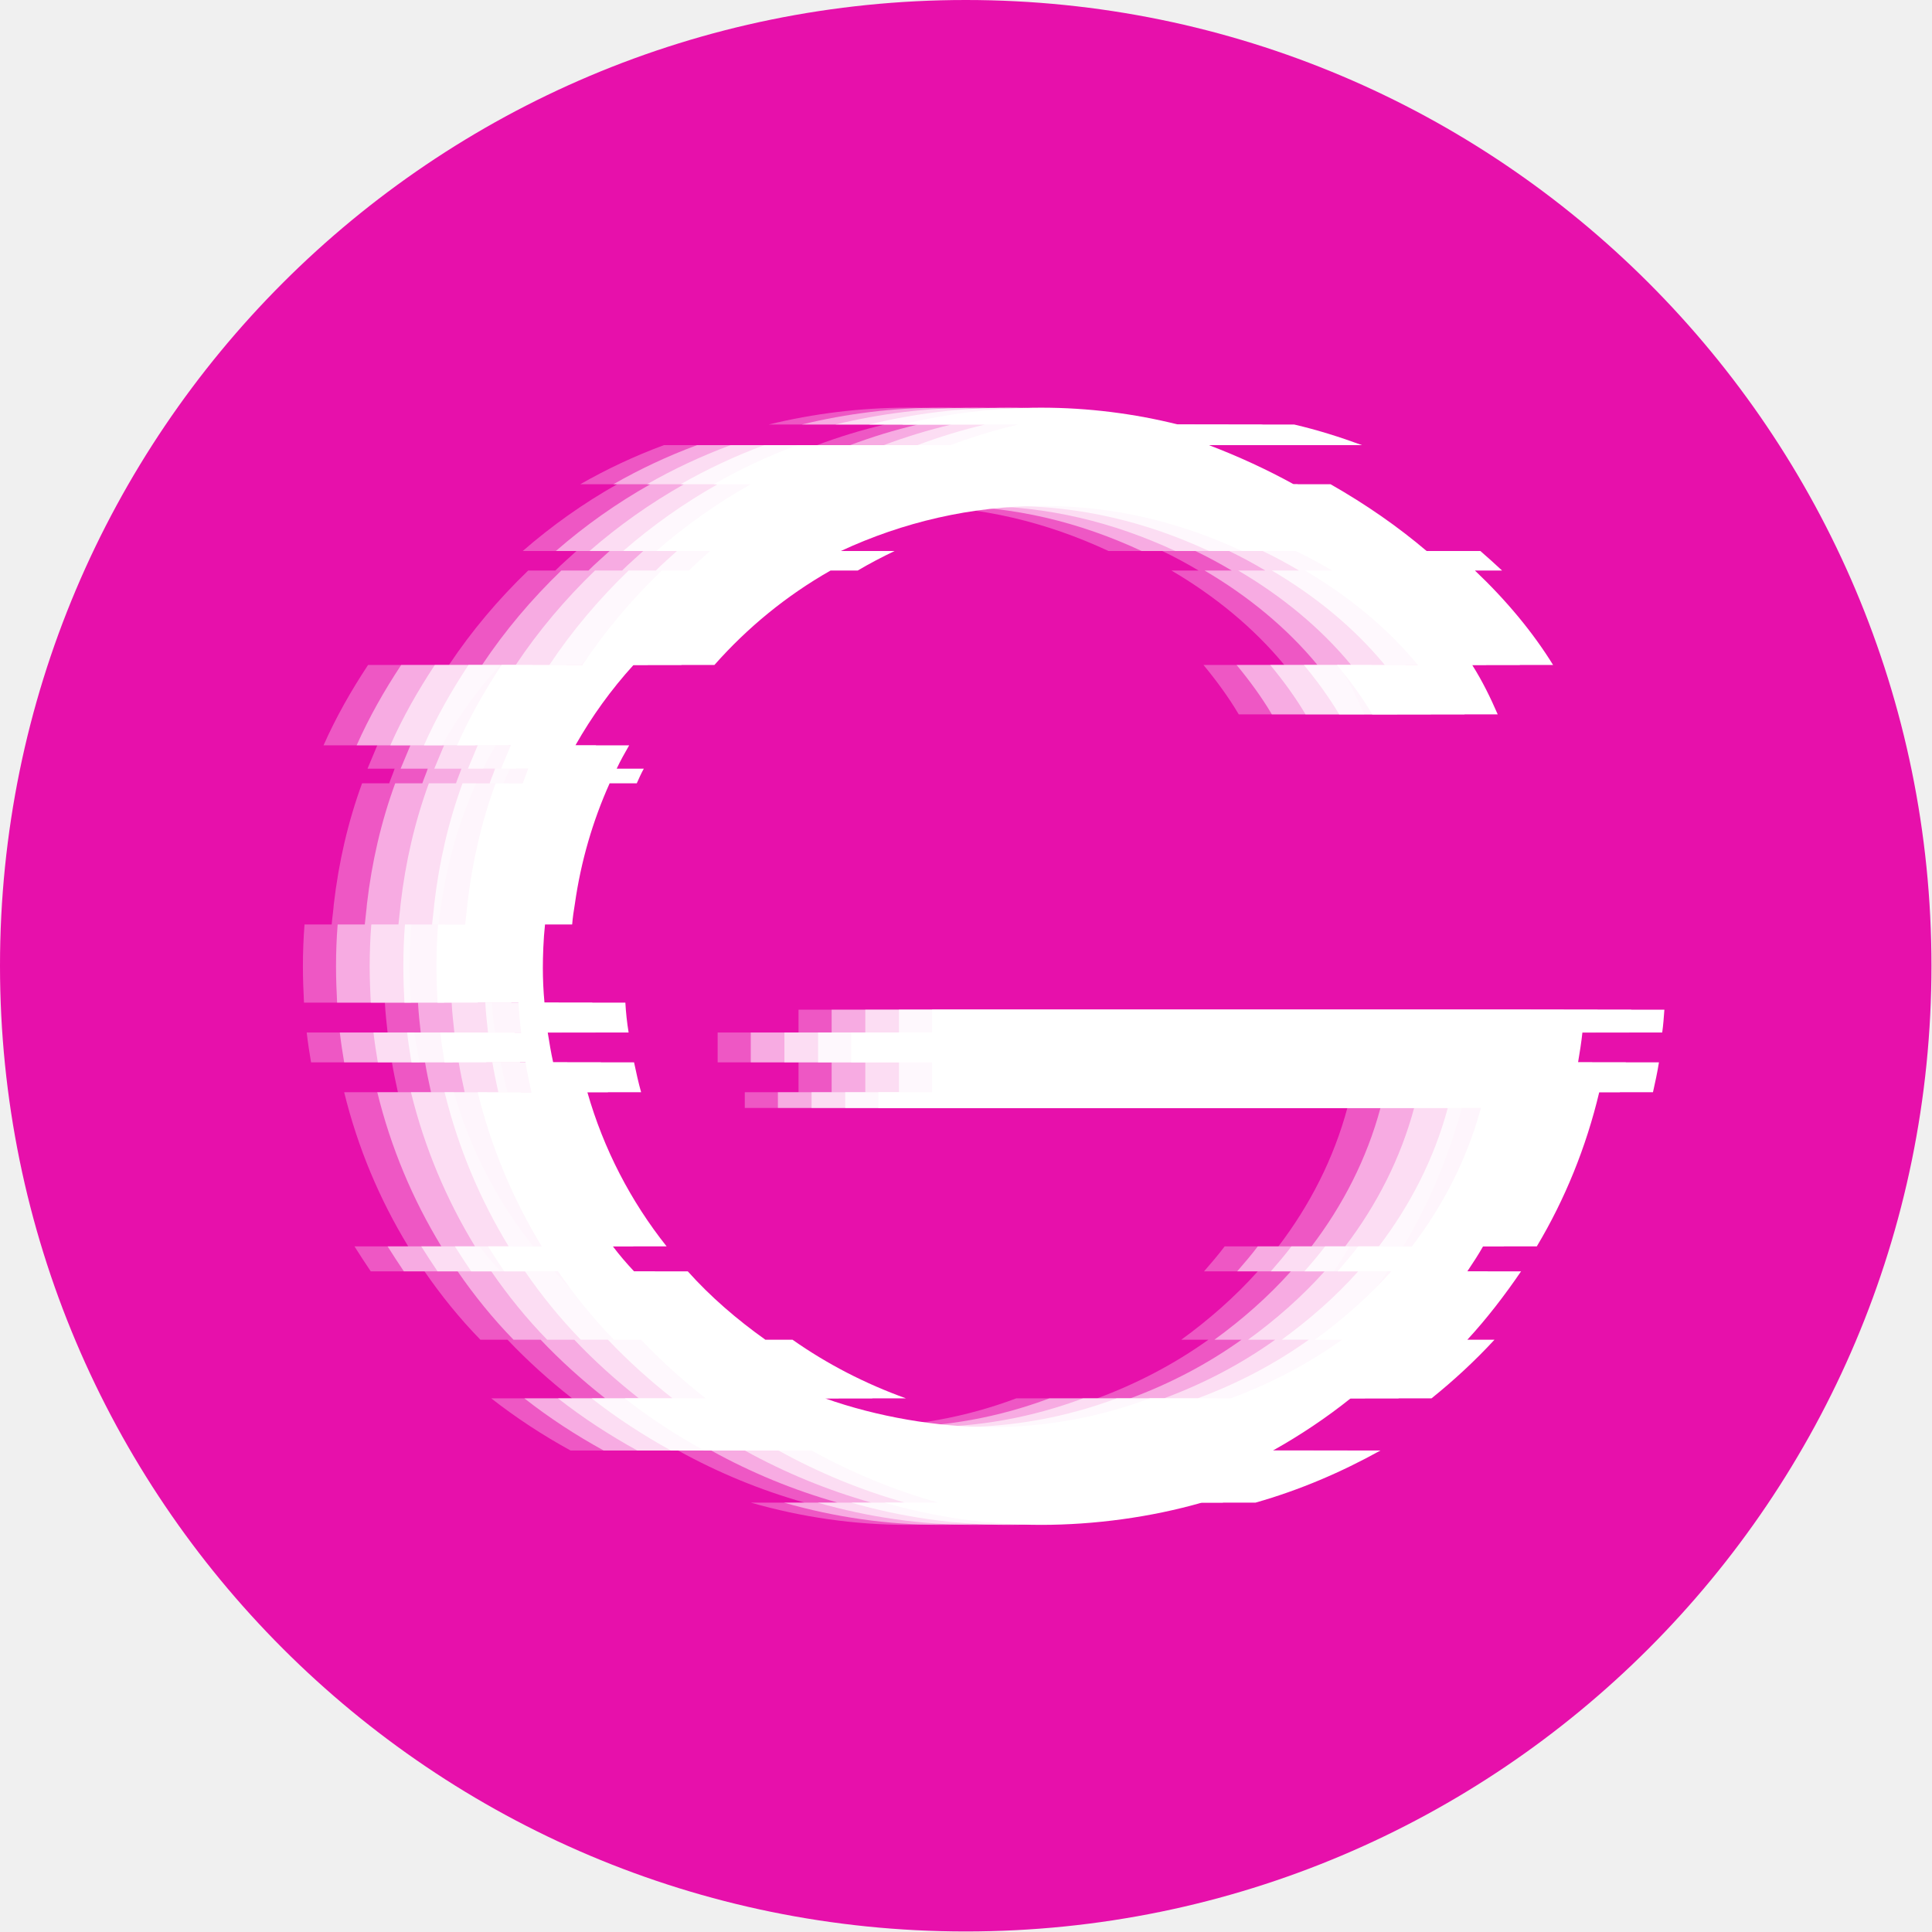
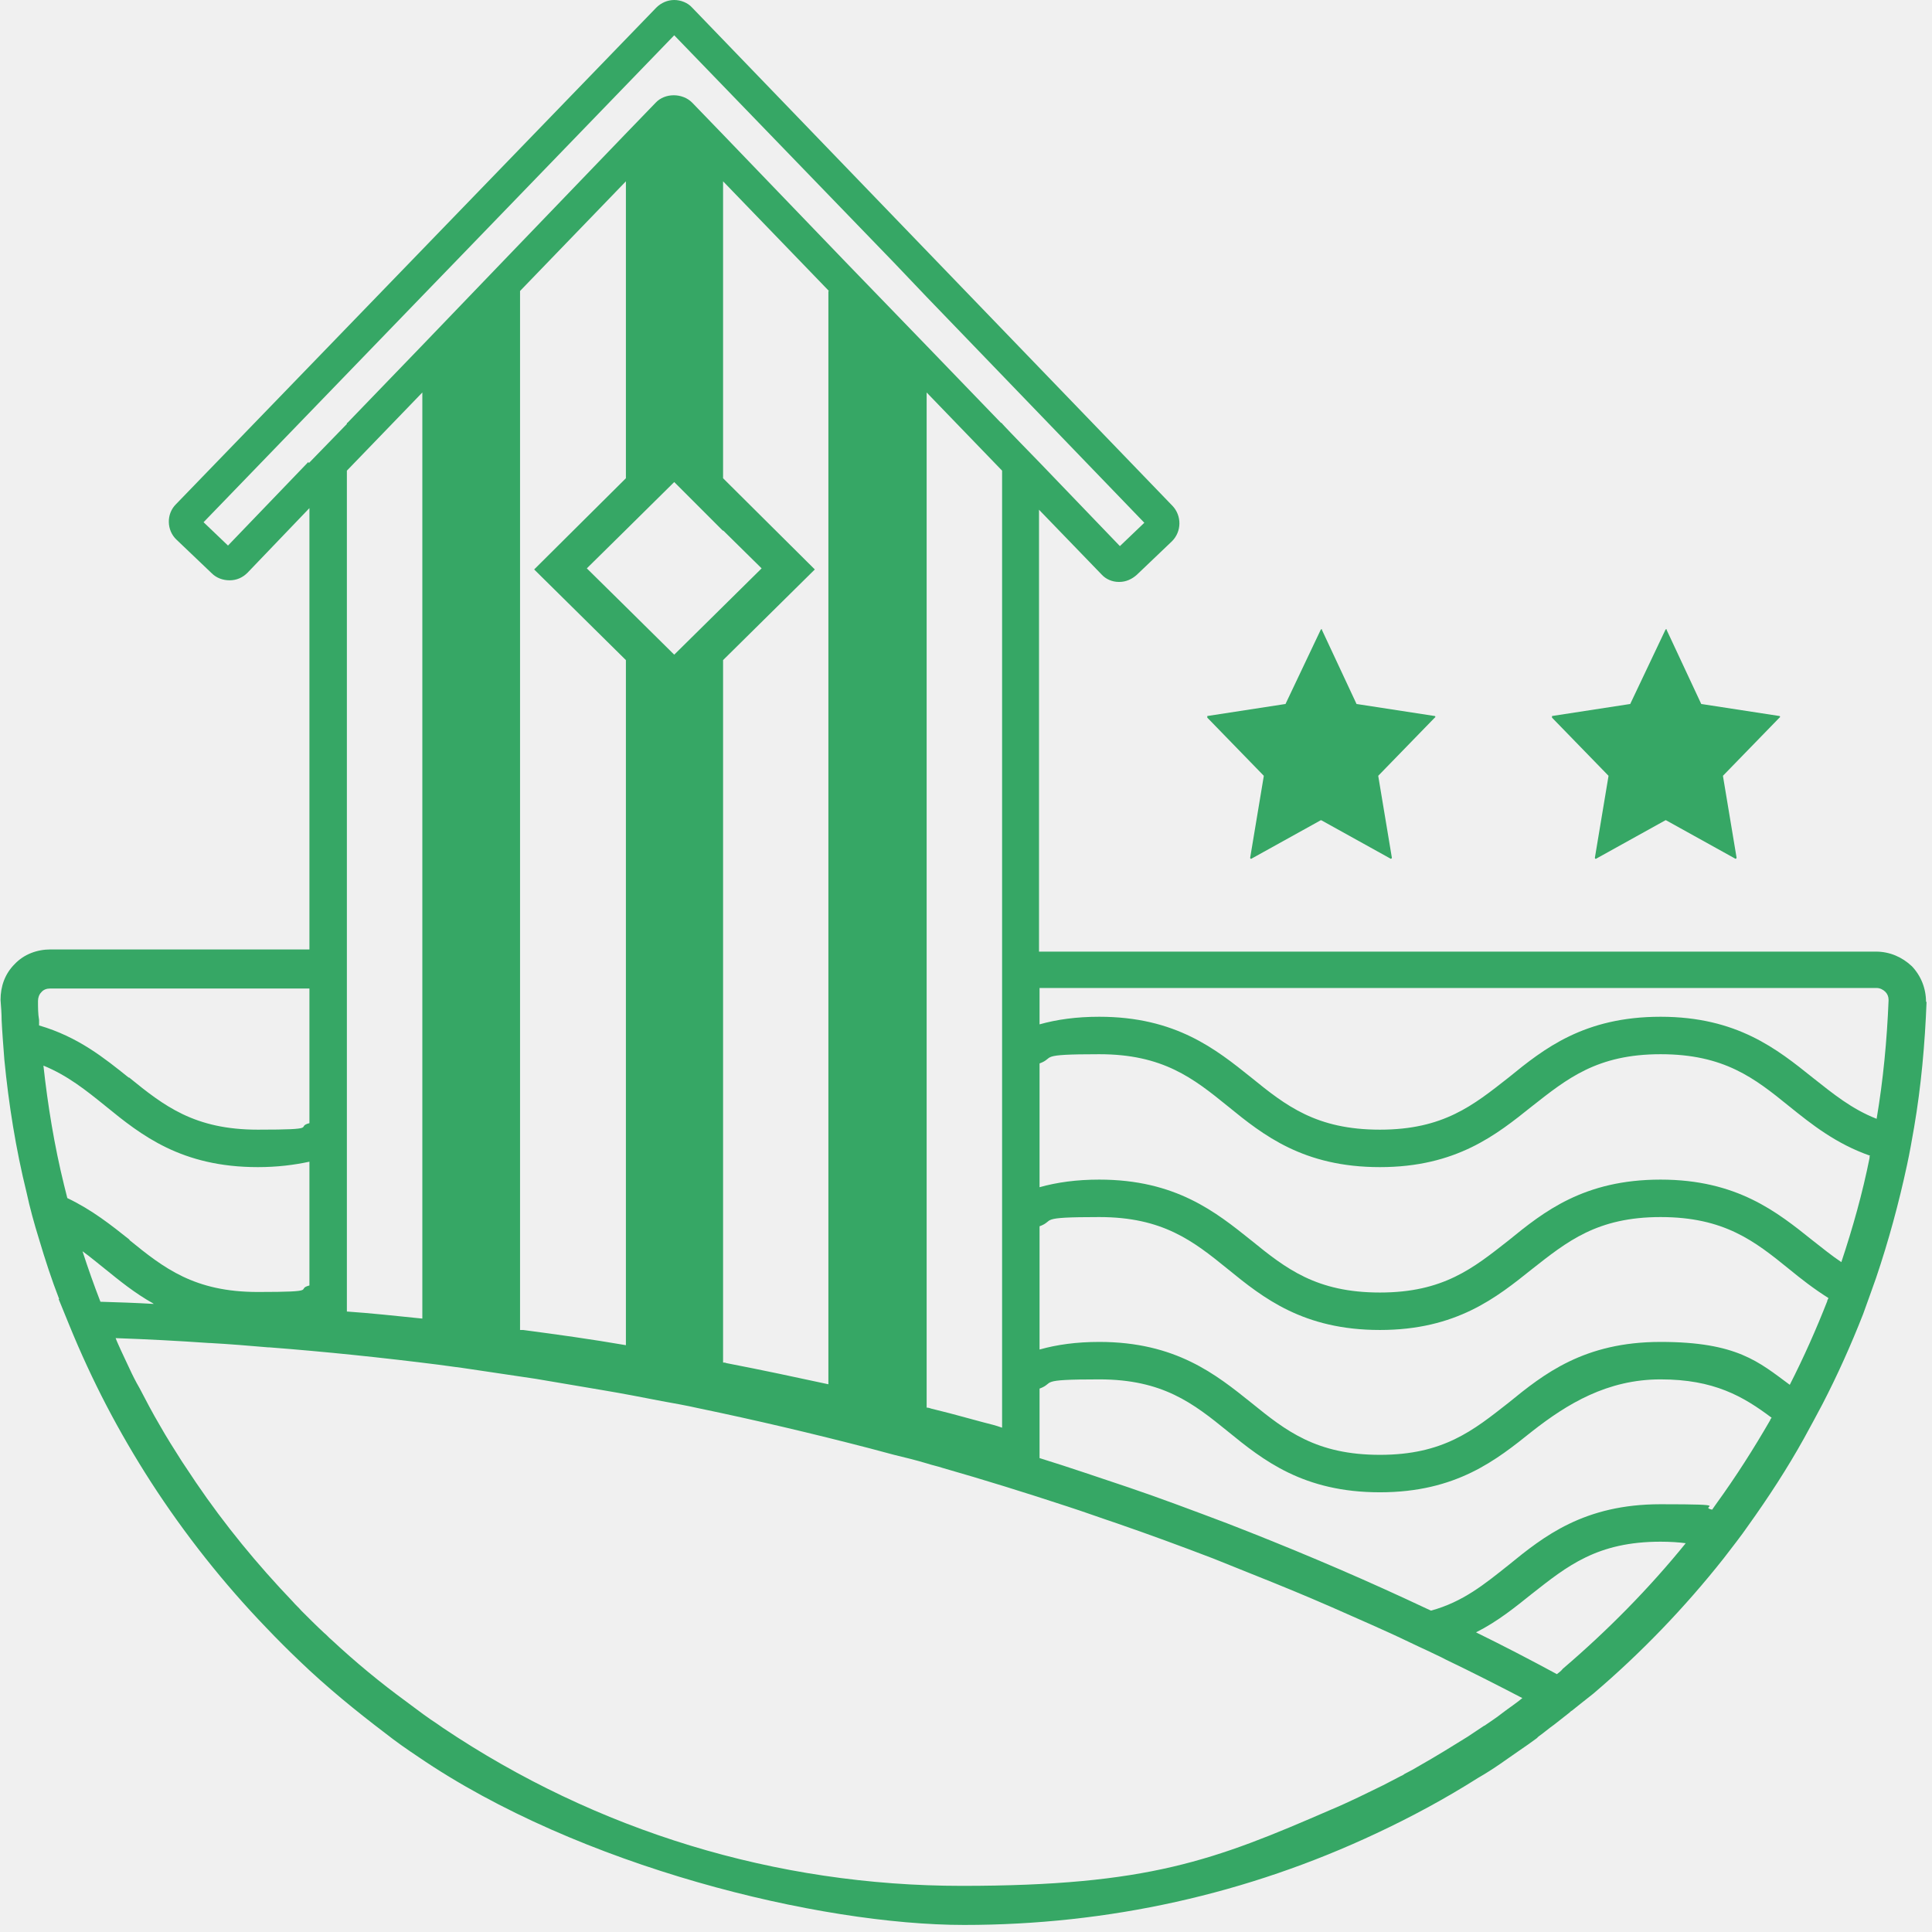
- <svg xmlns="http://www.w3.org/2000/svg" id="Construction" version="1.1" viewBox="0 0 355.9 355.9">
+ <svg xmlns="http://www.w3.org/2000/svg" version="1.1" viewBox="0 0 355.9 355.9">
  <defs>
    <style>
      .cls-1 {
-         opacity: .6;
-       }
- 
-       .cls-1, .cls-2, .cls-3, .cls-4, .cls-5, .cls-6, .cls-7 {
-         stroke-width: 0px;
-       }
- 
-       .cls-1, .cls-2, .cls-4, .cls-5, .cls-6, .cls-7 {
-         fill: #fff;
-       }
- 
-       .cls-2 {
-         opacity: .3;
-       }
- 
-       .cls-3 {
-         fill: #e710ab;
-       }
- 
-       .cls-4 {
-         opacity: .8;
-       }
- 
-       .cls-5 {
-         opacity: .5;
-       }
- 
-       .cls-7 {
-         opacity: 0;
+         fill: #36a765;
      }
    </style>
  </defs>
-   <circle class="cls-3" cx="177.9" cy="177.9" r="177.9" />
-   <g id="eLeGarage_Simple">
-     <path class="cls-7" d="M275.4,190.2c.2-1.4.3-2.8.4-4.2h-134.9v4.2h-14.9v5.5h14.9v5.5h-9.9v2.9h111c-2.5,9.3-6.9,17.9-12.7,25.5h-9.9c-1.2,1.6-2.5,3.1-3.8,4.6h9.9c-4.2,4.7-9,8.9-14.1,12.6h5c-6.3,4.5-13.2,8.1-20.5,10.8h-14.9c-9.3,3.5-19.3,5.3-29.2,5.3s-21-1.9-30.6-5.3h14.9c-7.5-2.7-14.5-6.3-20.9-10.8h-5c-5.2-3.7-10.1-7.9-14.3-12.6h-9.9c-1.4-1.5-2.7-3-3.9-4.6h9.9c-6.6-8.3-11.6-17.9-14.6-28.4h9.9c-.5-1.8-.9-3.6-1.3-5.5h-14.9c-.4-1.8-.7-3.6-1-5.5h14.9c-.3-1.8-.5-3.7-.6-5.5h-14.9c-.2-2.1-.3-4.3-.3-6.4s.1-5.3.4-8h5c.1-1.3.3-2.6.5-3.8,1.1-7.8,3.3-15.3,6.4-22.2h5c.4-.9.8-1.8,1.3-2.7h-5c.7-1.5,1.5-2.9,2.3-4.3h-9.9c3-5.3,6.6-10.3,10.7-14.8h14.9c6.1-6.9,13.3-12.8,21.4-17.4h5c2.2-1.3,4.5-2.5,6.8-3.6h-9.9c11.4-5.3,24-8.3,37.2-8.3s25.3,3,36.7,8.3h9.9c2.3,1.1,4.5,2.3,6.7,3.6h-5c8,4.7,15.1,10.5,20.8,17.4h-14.9c2.4,2.9,4.6,5.9,6.5,9.1h23.1c-1.3-3-2.8-6.1-4.7-9.1h14.9c-3.7-6-8.6-11.9-14.4-17.4h5c-1.3-1.2-2.6-2.4-4-3.6h-9.9c-5.3-4.5-11.2-8.6-17.7-12.3h-6.8c-4.9-2.7-10.1-5.1-15.6-7.2h28.2c-4.1-1.5-8.2-2.8-12.5-3.8h-21.4c-8-2-16.5-3.1-25.2-3.1s-17.4,1.1-25.6,3.1h21.4c-4.3,1-8.5,2.3-12.5,3.8h-28.2c-5.4,2-10.5,4.4-15.4,7.2h6.8c-6.2,3.5-12,7.6-17.4,12.3h9.9c-1.3,1.2-2.6,2.3-3.9,3.6h-5c-5.5,5.3-10.4,11.1-14.6,17.4h-14.9c-3.1,4.7-5.9,9.6-8.2,14.8h9.9c-.6,1.4-1.2,2.9-1.8,4.3h5c-.3.9-.7,1.8-1,2.7h-5c-2.6,7.1-4.3,14.5-5.2,22.2-.1,1.3-.3,2.6-.4,3.8h-5c-.2,2.5-.3,5.1-.3,7.7s.1,4.5.2,6.7h14.9c.1,1.9.3,3.7.5,5.5h-14.9c.2,1.8.5,3.7.8,5.5h14.9c.3,1.8.7,3.7,1.1,5.5h-9.9c2.5,10.2,6.5,19.7,11.8,28.4h-9.9c1,1.6,2,3.1,3,4.6h9.9c3.1,4.5,6.5,8.7,10.3,12.6h5c3.7,3.9,7.7,7.5,11.9,10.8h-14.9c4.6,3.6,9.5,6.8,14.6,9.6h19.8c7.4,4.1,15.2,7.3,23.3,9.6h-9.9c9.4,2.7,19.1,4.1,28.9,4.1s20.2-1.4,29.6-4.1h9.9c8.1-2.3,15.8-5.6,23-9.6h-19.8c5-2.8,9.8-6,14.3-9.6h14.9c4.1-3.3,8-6.9,11.6-10.8h-5c3.6-3.9,6.9-8.2,9.9-12.6h-9.9c1-1.5,2-3,2.9-4.6h9.9c5.2-8.7,9.1-18.3,11.5-28.4h9.9c.4-1.8.8-3.6,1.1-5.5h-14.9c.3-1.8.6-3.6.8-5.5h14.9Z" />
-     <path class="cls-2" d="M281.6,190.2c.2-1.4.3-2.8.4-4.2h-134.9v4.2h-14.9v5.5h14.9v5.5h-9.9v2.9h111c-2.5,9.3-6.9,17.9-12.7,25.5h-9.9c-1.2,1.6-2.5,3.1-3.8,4.6h9.9c-4.2,4.7-9,8.9-14.1,12.6h5c-6.3,4.5-13.2,8.1-20.5,10.8h-14.9c-9.3,3.5-19.3,5.3-29.2,5.3s-21-1.9-30.6-5.3h14.9c-7.5-2.7-14.5-6.3-20.9-10.8h-5c-5.2-3.7-10.1-7.9-14.3-12.6h-9.9c-1.4-1.5-2.7-3-3.9-4.6h9.9c-6.6-8.3-11.6-17.9-14.6-28.4h9.9c-.5-1.8-.9-3.6-1.3-5.5h-14.9c-.4-1.8-.7-3.6-1-5.5h14.9c-.3-1.8-.5-3.7-.6-5.5h-14.9c-.2-2.1-.3-4.3-.3-6.4s.1-5.3.4-8h5c.1-1.3.3-2.6.5-3.8,1.1-7.8,3.3-15.3,6.4-22.2h5c.4-.9.8-1.8,1.3-2.7h-5c.7-1.5,1.5-2.9,2.3-4.3h-9.9c3-5.3,6.6-10.3,10.7-14.8h14.9c6.1-6.9,13.3-12.8,21.4-17.4h5c2.2-1.3,4.5-2.5,6.8-3.6h-9.9c11.4-5.3,24-8.3,37.2-8.3s25.3,3,36.7,8.3h9.9c2.3,1.1,4.5,2.3,6.7,3.6h-5c8,4.7,15.1,10.5,20.8,17.4h-14.9c2.4,2.9,4.6,5.9,6.5,9.1h23.1c-1.3-3-2.8-6.1-4.7-9.1h14.9c-3.7-6-8.6-11.9-14.4-17.4h5c-1.3-1.2-2.6-2.4-4-3.6h-9.9c-5.3-4.5-11.2-8.6-17.7-12.3h-6.8c-4.9-2.7-10.1-5.1-15.6-7.2h28.2c-4.1-1.5-8.2-2.8-12.5-3.8h-21.4c-8-2-16.5-3.1-25.2-3.1s-17.4,1.1-25.6,3.1h21.4c-4.3,1-8.5,2.3-12.5,3.8h-28.2c-5.4,2-10.5,4.4-15.4,7.2h6.8c-6.2,3.5-12,7.6-17.4,12.3h9.9c-1.3,1.2-2.6,2.3-3.9,3.6h-5c-5.5,5.3-10.4,11.1-14.6,17.4h-14.9c-3.1,4.7-5.9,9.6-8.2,14.8h9.9c-.6,1.4-1.2,2.9-1.8,4.3h5c-.3.9-.7,1.8-1,2.7h-5c-2.6,7.1-4.3,14.5-5.2,22.2-.1,1.3-.3,2.6-.4,3.8h-5c-.2,2.5-.3,5.1-.3,7.7s.1,4.5.2,6.7h14.9c.1,1.9.3,3.7.5,5.5h-14.9c.2,1.8.5,3.7.8,5.5h14.9c.3,1.8.7,3.7,1.1,5.5h-9.9c2.5,10.2,6.5,19.7,11.8,28.4h-9.9c1,1.6,2,3.1,3,4.6h9.9c3.1,4.5,6.5,8.7,10.3,12.6h5c3.7,3.9,7.7,7.5,11.9,10.8h-14.9c4.6,3.6,9.5,6.8,14.6,9.6h19.8c7.4,4.1,15.2,7.3,23.3,9.6h-9.9c9.4,2.7,19.1,4.1,28.9,4.1s20.2-1.4,29.6-4.1h9.9c8.1-2.3,15.8-5.6,23-9.6h-19.8c5-2.8,9.8-6,14.3-9.6h14.9c4.1-3.3,8-6.9,11.6-10.8h-5c3.6-3.9,6.9-8.2,9.9-12.6h-9.9c1-1.5,2-3,2.9-4.6h9.9c5.2-8.7,9.1-18.3,11.5-28.4h9.9c.4-1.8.8-3.6,1.1-5.5h-14.9c.3-1.8.6-3.6.8-5.5h14.9Z" />
-     <path class="cls-5" d="M287.7,190.2c.2-1.4.3-2.8.4-4.2h-134.9v4.2h-14.9v5.5h14.9v5.5h-9.9v2.9h111c-2.5,9.3-6.9,17.9-12.7,25.5h-9.9c-1.2,1.6-2.5,3.1-3.8,4.6h9.9c-4.2,4.7-9,8.9-14.1,12.6h5c-6.3,4.5-13.2,8.1-20.5,10.8h-14.9c-9.3,3.5-19.3,5.3-29.2,5.3s-21-1.9-30.6-5.3h14.9c-7.5-2.7-14.5-6.3-20.9-10.8h-5c-5.2-3.7-10.1-7.9-14.3-12.6h-9.9c-1.4-1.5-2.7-3-3.9-4.6h9.9c-6.6-8.3-11.6-17.9-14.6-28.4h9.9c-.5-1.8-.9-3.6-1.3-5.5h-14.9c-.4-1.8-.7-3.6-1-5.5h14.9c-.3-1.8-.5-3.7-.6-5.5h-14.9c-.2-2.1-.3-4.3-.3-6.4s.1-5.3.4-8h5c.1-1.3.3-2.6.5-3.8,1.1-7.8,3.3-15.3,6.4-22.2h5c.4-.9.8-1.8,1.3-2.7h-5c.7-1.5,1.5-2.9,2.3-4.3h-9.9c3-5.3,6.6-10.3,10.7-14.8h14.9c6.1-6.9,13.3-12.8,21.4-17.4h5c2.2-1.3,4.5-2.5,6.8-3.6h-9.9c11.4-5.3,24-8.3,37.2-8.3s25.3,3,36.7,8.3h9.9c2.3,1.1,4.5,2.3,6.7,3.6h-5c8,4.7,15.1,10.5,20.8,17.4h-14.9c2.4,2.9,4.6,5.9,6.5,9.1h23.1c-1.3-3-2.8-6.1-4.7-9.1h14.9c-3.7-6-8.6-11.9-14.4-17.4h5c-1.3-1.2-2.6-2.4-4-3.6h-9.9c-5.3-4.5-11.2-8.6-17.7-12.3h-6.8c-4.9-2.7-10.1-5.1-15.6-7.2h28.2c-4.1-1.5-8.2-2.8-12.5-3.8h-21.4c-8-2-16.5-3.1-25.2-3.1s-17.4,1.1-25.6,3.1h21.4c-4.3,1-8.5,2.3-12.5,3.8h-28.2c-5.4,2-10.5,4.4-15.4,7.2h6.8c-6.2,3.5-12,7.6-17.4,12.3h9.9c-1.3,1.2-2.6,2.3-3.9,3.6h-5c-5.5,5.3-10.4,11.1-14.6,17.4h-14.9c-3.1,4.7-5.9,9.6-8.2,14.8h9.9c-.6,1.4-1.2,2.9-1.8,4.3h5c-.3.9-.7,1.8-1,2.7h-5c-2.6,7.1-4.3,14.5-5.2,22.2-.1,1.3-.3,2.6-.4,3.8h-5c-.2,2.5-.3,5.1-.3,7.7s.1,4.5.2,6.7h14.9c.1,1.9.3,3.7.5,5.5h-14.9c.2,1.8.5,3.7.8,5.5h14.9c.3,1.8.7,3.7,1.1,5.5h-9.9c2.5,10.2,6.5,19.7,11.8,28.4h-9.9c1,1.6,2,3.1,3,4.6h9.9c3.1,4.5,6.5,8.7,10.3,12.6h5c3.7,3.9,7.7,7.5,11.9,10.8h-14.9c4.6,3.6,9.5,6.8,14.6,9.6h19.8c7.4,4.1,15.2,7.3,23.3,9.6h-9.9c9.4,2.7,19.1,4.1,28.9,4.1s20.2-1.4,29.6-4.1h9.9c8.1-2.3,15.8-5.6,23-9.6h-19.8c5-2.8,9.8-6,14.3-9.6h14.9c4.1-3.3,8-6.9,11.6-10.8h-5c3.6-3.9,6.9-8.2,9.9-12.6h-9.9c1-1.5,2-3,2.9-4.6h9.9c5.2-8.7,9.1-18.3,11.5-28.4h9.9c.4-1.8.8-3.6,1.1-5.5h-14.9c.3-1.8.6-3.6.8-5.5h14.9Z" />
-     <path class="cls-1" d="M293.9,190.2c.2-1.4.3-2.8.4-4.2h-134.9v4.2h-14.9v5.5h14.9v5.5h-9.9v2.9h111c-2.5,9.3-6.9,17.9-12.7,25.5h-9.9c-1.2,1.6-2.5,3.1-3.8,4.6h9.9c-4.2,4.7-9,8.9-14.1,12.6h5c-6.3,4.5-13.2,8.1-20.5,10.8h-14.9c-9.3,3.5-19.3,5.3-29.2,5.3s-21-1.9-30.6-5.3h14.9c-7.5-2.7-14.5-6.3-20.9-10.8h-5c-5.2-3.7-10.1-7.9-14.3-12.6h-9.9c-1.4-1.5-2.7-3-3.9-4.6h9.9c-6.6-8.3-11.6-17.9-14.6-28.4h9.9c-.5-1.8-.9-3.6-1.3-5.5h-14.9c-.4-1.8-.7-3.6-1-5.5h14.9c-.3-1.8-.5-3.7-.6-5.5h-14.9c-.2-2.1-.3-4.3-.3-6.4s.1-5.3.4-8h5c.1-1.3.3-2.6.5-3.8,1.1-7.8,3.3-15.3,6.4-22.2h5c.4-.9.8-1.8,1.3-2.7h-5c.7-1.5,1.5-2.9,2.3-4.3h-9.9c3-5.3,6.6-10.3,10.7-14.8h14.9c6.1-6.9,13.3-12.8,21.4-17.4h5c2.2-1.3,4.5-2.5,6.8-3.6h-9.9c11.4-5.3,24-8.3,37.2-8.3s25.3,3,36.7,8.3h9.9c2.3,1.1,4.5,2.3,6.7,3.6h-5c8,4.7,15.1,10.5,20.8,17.4h-14.9c2.4,2.9,4.6,5.9,6.5,9.1h23.1c-1.3-3-2.8-6.1-4.7-9.1h14.9c-3.7-6-8.6-11.9-14.4-17.4h5c-1.3-1.2-2.6-2.4-4-3.6h-9.9c-5.3-4.5-11.2-8.6-17.7-12.3h-6.8c-4.9-2.7-10.1-5.1-15.6-7.2h28.2c-4.1-1.5-8.2-2.8-12.5-3.8h-21.4c-8-2-16.5-3.1-25.2-3.1s-17.4,1.1-25.6,3.1h21.4c-4.3,1-8.5,2.3-12.5,3.8h-28.2c-5.4,2-10.5,4.4-15.4,7.2h6.8c-6.2,3.5-12,7.6-17.4,12.3h9.9c-1.3,1.2-2.6,2.3-3.9,3.6h-5c-5.5,5.3-10.4,11.1-14.6,17.4h-14.9c-3.1,4.7-5.9,9.6-8.2,14.8h9.9c-.6,1.4-1.2,2.9-1.8,4.3h5c-.3.9-.7,1.8-1,2.7h-5c-2.6,7.1-4.3,14.5-5.2,22.2-.1,1.3-.3,2.6-.4,3.8h-5c-.2,2.5-.3,5.1-.3,7.7s.1,4.5.2,6.7h14.9c.1,1.9.3,3.7.5,5.5h-14.9c.2,1.8.5,3.7.8,5.5h14.9c.3,1.8.7,3.7,1.1,5.5h-9.9c2.5,10.2,6.5,19.7,11.8,28.4h-9.9c1,1.6,2,3.1,3,4.6h9.9c3.1,4.5,6.5,8.7,10.3,12.6h5c3.7,3.9,7.7,7.5,11.9,10.8h-14.9c4.6,3.6,9.5,6.8,14.6,9.6h19.8c7.4,4.1,15.2,7.3,23.3,9.6h-9.9c9.4,2.7,19.1,4.1,28.9,4.1s20.2-1.4,29.6-4.1h9.9c8.1-2.3,15.8-5.6,23-9.6h-19.8c5-2.8,9.8-6,14.3-9.6h14.9c4.1-3.3,8-6.9,11.6-10.8h-5c3.6-3.9,6.9-8.2,9.9-12.6h-9.9c1-1.5,2-3,2.9-4.6h9.9c5.2-8.7,9.1-18.3,11.5-28.4h9.9c.4-1.8.8-3.6,1.1-5.5h-14.9c.3-1.8.6-3.6.8-5.5h14.9Z" />
-     <path class="cls-4" d="M300.1,190.2c.2-1.4.3-2.8.4-4.2h-134.9v4.2h-14.9v5.5h14.9v5.5h-9.9v2.9h111c-2.5,9.3-6.9,17.9-12.7,25.5h-9.9c-1.2,1.6-2.5,3.1-3.8,4.6h9.9c-4.2,4.7-9,8.9-14.1,12.6h5c-6.3,4.5-13.2,8.1-20.5,10.8h-14.9c-9.3,3.5-19.3,5.3-29.2,5.3s-21-1.9-30.6-5.3h14.9c-7.5-2.7-14.5-6.3-20.9-10.8h-5c-5.2-3.7-10.1-7.9-14.3-12.6h-9.9c-1.4-1.5-2.7-3-3.9-4.6h9.9c-6.6-8.3-11.6-17.9-14.6-28.4h9.9c-.5-1.8-.9-3.6-1.3-5.5h-14.9c-.4-1.8-.7-3.6-1-5.5h14.9c-.3-1.8-.5-3.7-.6-5.5h-14.9c-.2-2.1-.3-4.3-.3-6.4s.1-5.3.4-8h5c.1-1.3.3-2.6.5-3.8,1.1-7.8,3.3-15.3,6.4-22.2h5c.4-.9.8-1.8,1.3-2.7h-5c.7-1.5,1.5-2.9,2.3-4.3h-9.9c3-5.3,6.6-10.3,10.7-14.8h14.9c6.1-6.9,13.3-12.8,21.4-17.4h5c2.2-1.3,4.5-2.5,6.8-3.6h-9.9c11.4-5.3,24-8.3,37.2-8.3s25.3,3,36.7,8.3h9.9c2.3,1.1,4.5,2.3,6.7,3.6h-5c8,4.7,15.1,10.5,20.8,17.4h-14.9c2.4,2.9,4.6,5.9,6.5,9.1h23.1c-1.3-3-2.8-6.1-4.7-9.1h14.9c-3.7-6-8.6-11.9-14.4-17.4h5c-1.3-1.2-2.6-2.4-4-3.6h-9.9c-5.3-4.5-11.2-8.6-17.7-12.3h-6.8c-4.9-2.7-10.1-5.1-15.6-7.2h28.2c-4.1-1.5-8.2-2.8-12.5-3.8h-21.4c-8-2-16.5-3.1-25.2-3.1s-17.4,1.1-25.6,3.1h21.4c-4.3,1-8.5,2.3-12.5,3.8h-28.2c-5.4,2-10.5,4.4-15.4,7.2h6.8c-6.2,3.5-12,7.6-17.4,12.3h9.9c-1.3,1.2-2.6,2.3-3.9,3.6h-5c-5.5,5.3-10.4,11.1-14.6,17.4h-14.9c-3.1,4.7-5.9,9.6-8.2,14.8h9.9c-.6,1.4-1.2,2.9-1.8,4.3h5c-.3.9-.7,1.8-1,2.7h-5c-2.6,7.1-4.3,14.5-5.2,22.2-.1,1.3-.3,2.6-.4,3.8h-5c-.2,2.5-.3,5.1-.3,7.7s.1,4.5.2,6.7h14.9c.1,1.9.3,3.7.5,5.5h-14.9c.2,1.8.5,3.7.8,5.5h14.9c.3,1.8.7,3.7,1.1,5.5h-9.9c2.5,10.2,6.5,19.7,11.8,28.4h-9.9c1,1.6,2,3.1,3,4.6h9.9c3.1,4.5,6.5,8.7,10.3,12.6h5c3.7,3.9,7.7,7.5,11.9,10.8h-14.9c4.6,3.6,9.5,6.8,14.6,9.6h19.8c7.4,4.1,15.2,7.3,23.3,9.6h-9.9c9.4,2.7,19.1,4.1,28.9,4.1s20.2-1.4,29.6-4.1h9.9c8.1-2.3,15.8-5.6,23-9.6h-19.8c5-2.8,9.8-6,14.3-9.6h14.9c4.1-3.3,8-6.9,11.6-10.8h-5c3.6-3.9,6.9-8.2,9.9-12.6h-9.9c1-1.5,2-3,2.9-4.6h9.9c5.2-8.7,9.1-18.3,11.5-28.4h9.9c.4-1.8.8-3.6,1.1-5.5h-14.9c.3-1.8.6-3.6.8-5.5h14.9Z" />
-     <path class="cls-6" d="M306.2,190.2c.2-1.4.3-2.8.4-4.2h-134.9v4.2h-14.9v5.5h14.9v5.5h-9.9v2.9h111c-2.5,9.3-6.9,17.9-12.7,25.5h-9.9c-1.2,1.6-2.5,3.1-3.8,4.6h9.9c-4.2,4.7-9,8.9-14.1,12.6h5c-6.3,4.5-13.2,8.1-20.5,10.8h-14.9c-9.3,3.5-19.3,5.3-29.2,5.3s-21-1.9-30.6-5.3h14.9c-7.5-2.7-14.5-6.3-20.9-10.8h-5c-5.2-3.7-10.1-7.9-14.3-12.6h-9.9c-1.4-1.5-2.7-3-3.9-4.6h9.9c-6.6-8.3-11.6-17.9-14.6-28.4h9.9c-.5-1.8-.9-3.6-1.3-5.5h-14.9c-.4-1.8-.7-3.6-1-5.5h14.9c-.3-1.8-.5-3.7-.6-5.5h-14.9c-.2-2.1-.3-4.3-.3-6.4s.1-5.3.4-8h5c.1-1.3.3-2.6.5-3.8,1.1-7.8,3.3-15.3,6.4-22.2h5c.4-.9.8-1.8,1.3-2.7h-5c.7-1.5,1.5-2.9,2.3-4.3h-9.9c3-5.3,6.6-10.3,10.7-14.8h14.9c6.1-6.9,13.3-12.8,21.4-17.4h5c2.2-1.3,4.5-2.5,6.8-3.6h-9.9c11.4-5.3,24-8.3,37.2-8.3s25.3,3,36.7,8.3h9.9c2.3,1.1,4.5,2.3,6.7,3.6h-5c8,4.7,15.1,10.5,20.8,17.4h-14.9c2.4,2.9,4.6,5.9,6.5,9.1h23.1c-1.3-3-2.8-6.1-4.7-9.1h14.9c-3.7-6-8.6-11.9-14.4-17.4h5c-1.3-1.2-2.6-2.4-4-3.6h-9.9c-5.3-4.5-11.2-8.6-17.7-12.3h-6.8c-4.9-2.7-10.1-5.1-15.6-7.2h28.2c-4.1-1.5-8.2-2.8-12.5-3.8h-21.4c-8-2-16.5-3.1-25.2-3.1s-17.4,1.1-25.6,3.1h21.4c-4.3,1-8.5,2.3-12.5,3.8h-28.2c-5.4,2-10.5,4.4-15.4,7.2h6.8c-6.2,3.5-12,7.6-17.4,12.3h9.9c-1.3,1.2-2.6,2.3-3.9,3.6h-5c-5.5,5.3-10.4,11.1-14.6,17.4h-14.9c-3.1,4.7-5.9,9.6-8.2,14.8h9.9c-.6,1.4-1.2,2.9-1.8,4.3h5c-.3.9-.7,1.8-1,2.7h-5c-2.6,7.1-4.3,14.5-5.2,22.2-.1,1.3-.3,2.6-.4,3.8h-5c-.2,2.5-.3,5.1-.3,7.7s.1,4.5.2,6.7h14.9c.1,1.9.3,3.7.5,5.5h-14.9c.2,1.8.5,3.7.8,5.5h14.9c.3,1.8.7,3.7,1.1,5.5h-9.9c2.5,10.2,6.5,19.7,11.8,28.4h-9.9c1,1.6,2,3.1,3,4.6h9.9c3.1,4.5,6.5,8.7,10.3,12.6h5c3.7,3.9,7.7,7.5,11.9,10.8h-14.9c4.6,3.6,9.5,6.8,14.6,9.6h19.8c7.4,4.1,15.2,7.3,23.3,9.6h-9.9c9.4,2.7,19.1,4.1,28.9,4.1s20.2-1.4,29.6-4.1h9.9c8.1-2.3,15.8-5.6,23-9.6h-19.8c5-2.8,9.8-6,14.3-9.6h14.9c4.1-3.3,8-6.9,11.6-10.8h-5c3.6-3.9,6.9-8.2,9.9-12.6h-9.9c1-1.5,2-3,2.9-4.6h9.9c5.2-8.7,9.1-18.3,11.5-28.4h9.9c.4-1.8.8-3.6,1.1-5.5h-14.9c.3-1.8.6-3.6.8-5.5h14.9Z" />
+   <g>
+     <g id="icon-HDP">
+       <path class="cls-1" d="M354.9,184.5c-.3,7.8-1,15.6-2.3,23.2-.4,2.3-.8,4.6-1.3,6.9-1.5,7-3.4,14-5.7,20.8-.7,2-1.5,4.2-2.4,6.7-2.2,5.6-4.7,11.2-7.5,16.6-1.1,2.1-2.2,4.1-3.4,6.3-3,5.4-6.5,10.8-10.3,16.1-1.3,1.9-2.9,3.9-4.5,6-7.2,9.1-15.3,17.5-24,24.9h0s-2.4,1.9-2.4,1.9l-1.5,1.2c-.2.1-.3.2-.5.4-.9.7-1.9,1.5-2.8,2.2-1,.7-1.9,1.5-2.9,2.2-.1.1-.2.2-.3.3-1.1.8-2.2,1.6-3.4,2.4-1.1.8-2.2,1.5-3.3,2.3-1.3.9-2.7,1.8-4.1,2.6-6,3.8-12.3,7.2-18.7,10.2-23.8,11.2-49.4,16.9-76,16.9s-70.9-10.7-100.6-31c-2.1-1.4-4.1-2.8-6-4.3-5.4-4.1-10.8-8.5-15.8-13.3-2.1-2-4.1-4-6.1-6.1-7.9-8.2-15.1-17.3-21.3-26.9-2.9-4.5-5.7-9.3-8.2-14.1-2.5-4.8-4.8-9.8-6.8-14.7l-2-4.9h.1c-1.4-3.6-2.6-7.3-3.7-11-.9-2.9-1.7-5.8-2.3-8.6-2-8.1-3.3-16.3-4.1-24.5-.2-2.7-.4-5.1-.5-7.3,0-1.2-.1-2.4-.2-3.7,0-2.5.8-4.8,2.6-6.6,1.7-1.8,4.1-2.7,6.6-2.7h47.7v-81.3l-11.4,11.9c-.9.9-2,1.4-3.3,1.4-1.2,0-2.4-.4-3.3-1.3l-6.5-6.2c-1.8-1.7-1.9-4.7-.1-6.5L120.9,1.4c.9-.9,2.1-1.4,3.3-1.4h0c1.2,0,2.5.5,3.3,1.4l88.5,91.8c1.7,1.8,1.7,4.7-.1,6.5l-6.5,6.2c-.9.8-2,1.3-3.2,1.3h-.1c-1.2,0-2.4-.5-3.2-1.4l-11.5-11.9v81.4h154.2c2.5,0,4.8,1,6.6,2.7,1.7,1.8,2.6,4.1,2.6,6.6ZM184.6,175.2v-88.5l-8.4-8.7-5.5-5.7v187c.3,0,.6.1.9.2.4.1.8.2,1.2.3,2.9.7,5.6,1.5,8.3,2.2,1.2.3,2.4.6,3.5,1v-87.8ZM95.8,224.3v20.7c.2,0,.3,0,.5,0,6.2.8,12.6,1.7,19,2.8v-126.2l-16.9-16.7,16.9-16.8v-54.7l-19.5,20.2v170.7ZM152.7,53.6l-19.5-20.2v54.7l16.9,16.8-16.9,16.7v129.4c.2,0,.4,0,.6.1,6.7,1.3,12.8,2.6,18.8,3.9V53.6ZM133.2,97.8l-9-9-9,8.9-7.1,7,7.1,7,9,8.9,16.1-15.9-7.1-7ZM56.9,85.3l3.5-3.6,3.5-3.6v-.2h.1l13.7-14.2,14.7-15.3,22.7-23.6,5.7-5.9c1.7-1.8,4.9-1.8,6.7,0l5.7,5.9,22.7,23.6,14.8,15.3,13.7,14.2h.1c0,.1,3.5,3.7,3.5,3.7l3.5,3.6,14.8,15.4,4.5-4.3-40.1-41.6-6-6.3L124.2,6.5l-40.5,41.9-6,6.2-40.2,41.6,4.5,4.3,14.8-15.4ZM63.9,175.2v66.4c4.4.3,9,.8,13.9,1.3V72.3l-5.5,5.7-8.4,8.7v88.5ZM23.8,198.5c6.4,5.2,12,9.6,23.7,9.6s6.8-.5,9.5-1.2v-24.8H9.2c-.6,0-1.2.2-1.6.7-.4.4-.6,1-.6,1.6,0,1.2,0,2.4.2,3.5,0,.3,0,.7,0,1,7.2,2.1,12,6,16.5,9.6ZM23.8,228.4c6.4,5.2,12,9.6,23.7,9.6s6.8-.5,9.5-1.2v-22.8c-2.8.6-5.9,1-9.5,1-14.1,0-21.5-5.9-28-11.2-3.7-3-7.1-5.7-11.5-7.5.8,7.3,2,14.7,3.8,22,.2.8.4,1.6.6,2.4,4.6,2.2,8.1,5,11.5,7.7ZM28.2,240.1h0c-3.4-1.9-6.2-4.2-8.8-6.3-1.4-1.1-2.8-2.3-4.2-3.3,1,3.1,2.1,6.2,3.3,9.3,3.3.1,6.5.2,9.8.4ZM281,313.1c-4.8-2.5-9.7-5-14.7-7.4-1.1-.6-2.3-1.1-3.5-1.7-2.2-1-4.4-2.1-6.6-3.1-2.4-1.1-4.9-2.2-7.4-3.3-4.7-2.1-9.4-4.1-14.1-6-3.7-1.5-7.5-3-11.2-4.5-6-2.3-12-4.5-17.8-6.5-3-1-6-2.1-9.1-3.1-7.6-2.5-15.3-4.9-23-7.1-.9-.3-1.9-.5-2.8-.8-2-.6-4-1.1-6.1-1.6-1.5-.4-3-.8-4.5-1.2-10.4-2.7-21-5.2-31.6-7.4-2.2-.5-4.5-.9-6.7-1.3-3.6-.7-7.2-1.4-10.8-2-4.1-.7-8.2-1.4-12.4-2.1-4-.6-8-1.2-12.1-1.8-1.9-.3-3.8-.5-5.8-.8-10.3-1.3-20.8-2.4-31.2-3.2h-.2c-3.5-.3-7.1-.6-10.7-.8h-.2c-5.7-.4-11.5-.7-17.2-.9.3.8.7,1.6,1,2.3.5,1.1,1,2.1,1.5,3.2.6,1.3,1.2,2.5,1.9,3.7,1.2,2.3,2.4,4.6,3.7,6.8,1.3,2.3,2.7,4.5,4.1,6.7.9,1.3,1.7,2.6,2.6,3.9,5.3,7.8,11.3,15.1,17.8,21.9.5.6,1.1,1.1,1.6,1.7,1.4,1.4,2.8,2.8,4.2,4.1.5.4.9.9,1.4,1.3,4.4,4.1,9,7.9,13.8,11.4.3.2.5.4.8.6,1.6,1.2,3.2,2.4,4.9,3.5.3.2.7.5,1,.7,28.3,19,61.3,29.1,95.6,29.1s46.5-4.7,67.9-14h0c1.7-.7,3.4-1.5,5.1-2.3,1.2-.6,2.3-1.1,3.5-1.7,1.5-.7,2.9-1.5,4.3-2.2.2-.1.5-.2.7-.4,1-.5,1.9-1,2.9-1.6,3-1.7,5.9-3.5,8.8-5.3,1-.7,2-1.3,3-2,0,0,.1,0,.2-.1,1-.7,2.1-1.4,3.1-2.2,1.3-1,2.7-1.9,4-3h0ZM310.7,284.3c-1.5-.2-3.1-.3-4.8-.3-11.7,0-17.2,4.5-23.7,9.6-3,2.4-6.3,5.1-10.3,7.1,5.1,2.5,10.1,5.1,14.9,7.7.4-.3.8-.6,1.1-1,8.2-7,15.9-14.8,22.7-23.2ZM326.4,261.2c-5.3-4-10.7-7.1-20.5-7.1s-17.2,4.5-23.7,9.6c-6.5,5.2-13.9,11.2-28,11.2s-21.5-5.9-28-11.2c-6.4-5.2-12-9.6-23.7-9.6s-8,.6-11,1.7v12.8c5.5,1.7,11,3.6,16.4,5.4,5.9,2,12,4.3,18.1,6.6,11.1,4.3,22.3,9,33.1,14,1.5.7,3,1.4,4.5,2.1,5.9-1.6,9.9-4.9,14.3-8.4,6.5-5.3,13.9-11.2,28-11.2s6.7.4,9.5,1c.2-.3.5-.7.7-1,3.7-5.1,7-10.3,10-15.5,0-.2.2-.3.3-.5ZM336.8,239.1c-2.7-1.7-5-3.5-7.2-5.3-6.4-5.2-12-9.6-23.7-9.6s-17.2,4.5-23.7,9.6c-6.5,5.2-13.9,11.2-28,11.2s-21.5-5.9-28-11.2c-6.4-5.2-12-9.6-23.7-9.6s-8,.6-11,1.7v22.7c3.2-.9,6.8-1.4,11-1.4,14.1,0,21.5,6,28,11.2,6.4,5.2,12,9.6,23.7,9.6s17.2-4.5,23.7-9.6c6.5-5.3,13.9-11.2,28-11.2s18.1,3.7,23.8,7.9c2.6-5.1,4.9-10.3,6.9-15.4,0-.2.1-.3.2-.5h0ZM344.5,212.9c-6.3-2.2-10.8-5.8-14.9-9.1-6.4-5.2-12-9.6-23.7-9.6s-17.2,4.5-23.7,9.6c-6.5,5.2-13.9,11.2-28,11.2s-21.5-5.9-28-11.2c-6.4-5.2-12-9.6-23.7-9.6s-8,.6-11,1.7v22.8c3.2-.9,6.8-1.4,11-1.4,14.1,0,21.5,6,28,11.2,6.4,5.2,12,9.6,23.7,9.6s17.2-4.5,23.7-9.6c6.5-5.3,13.9-11.2,28-11.2s21.5,6,28,11.2c1.8,1.4,3.5,2.8,5.3,4,2.1-6.3,3.9-12.7,5.2-19.2,0,0,0-.2,0-.3h0ZM347.9,184.2c0-.6-.2-1.1-.6-1.5-.4-.4-1-.7-1.6-.7h-154.2v6.7c3.2-.9,6.8-1.4,11-1.4,14.1,0,21.5,6,28,11.2,6.4,5.2,12,9.6,23.7,9.6s17.2-4.5,23.7-9.6c6.5-5.3,13.9-11.2,28-11.2s21.5,6,28,11.2c3.8,3,7.2,5.8,11.8,7.6,1.2-7.1,1.9-14.4,2.2-21.8h0ZM243.5,116l6.4,13.7s0,0,.1,0l14.3,2.2c.1,0,.2.2,0,.3l-10.4,10.7s0,0,0,.1l2.5,15c0,.1-.1.2-.2.2l-12.8-7.1s0,0-.1,0l-12.8,7.1c-.1,0-.2,0-.2-.2l2.5-15s0,0,0-.1l-10.4-10.7c0,0,0-.2,0-.3l14.3-2.2s0,0,.1,0l6.5-13.7c0-.1.2-.1.3,0ZM307,116l6.4,13.7s0,0,.1,0l14.3,2.2c.1,0,.2.2,0,.3l-10.4,10.7s0,0,0,.1l2.5,15c0,.1-.1.2-.2.2l-12.8-7.1s0,0-.1,0l-12.8,7.1c-.1,0-.2,0-.2-.2l2.5-15s0,0,0-.1l-10.4-10.7c0,0,0-.2,0-.3l14.3-2.2s0,0,.1,0l6.5-13.7c0-.1.2-.1.3,0Z" />
+     </g>
  </g>
</svg>
